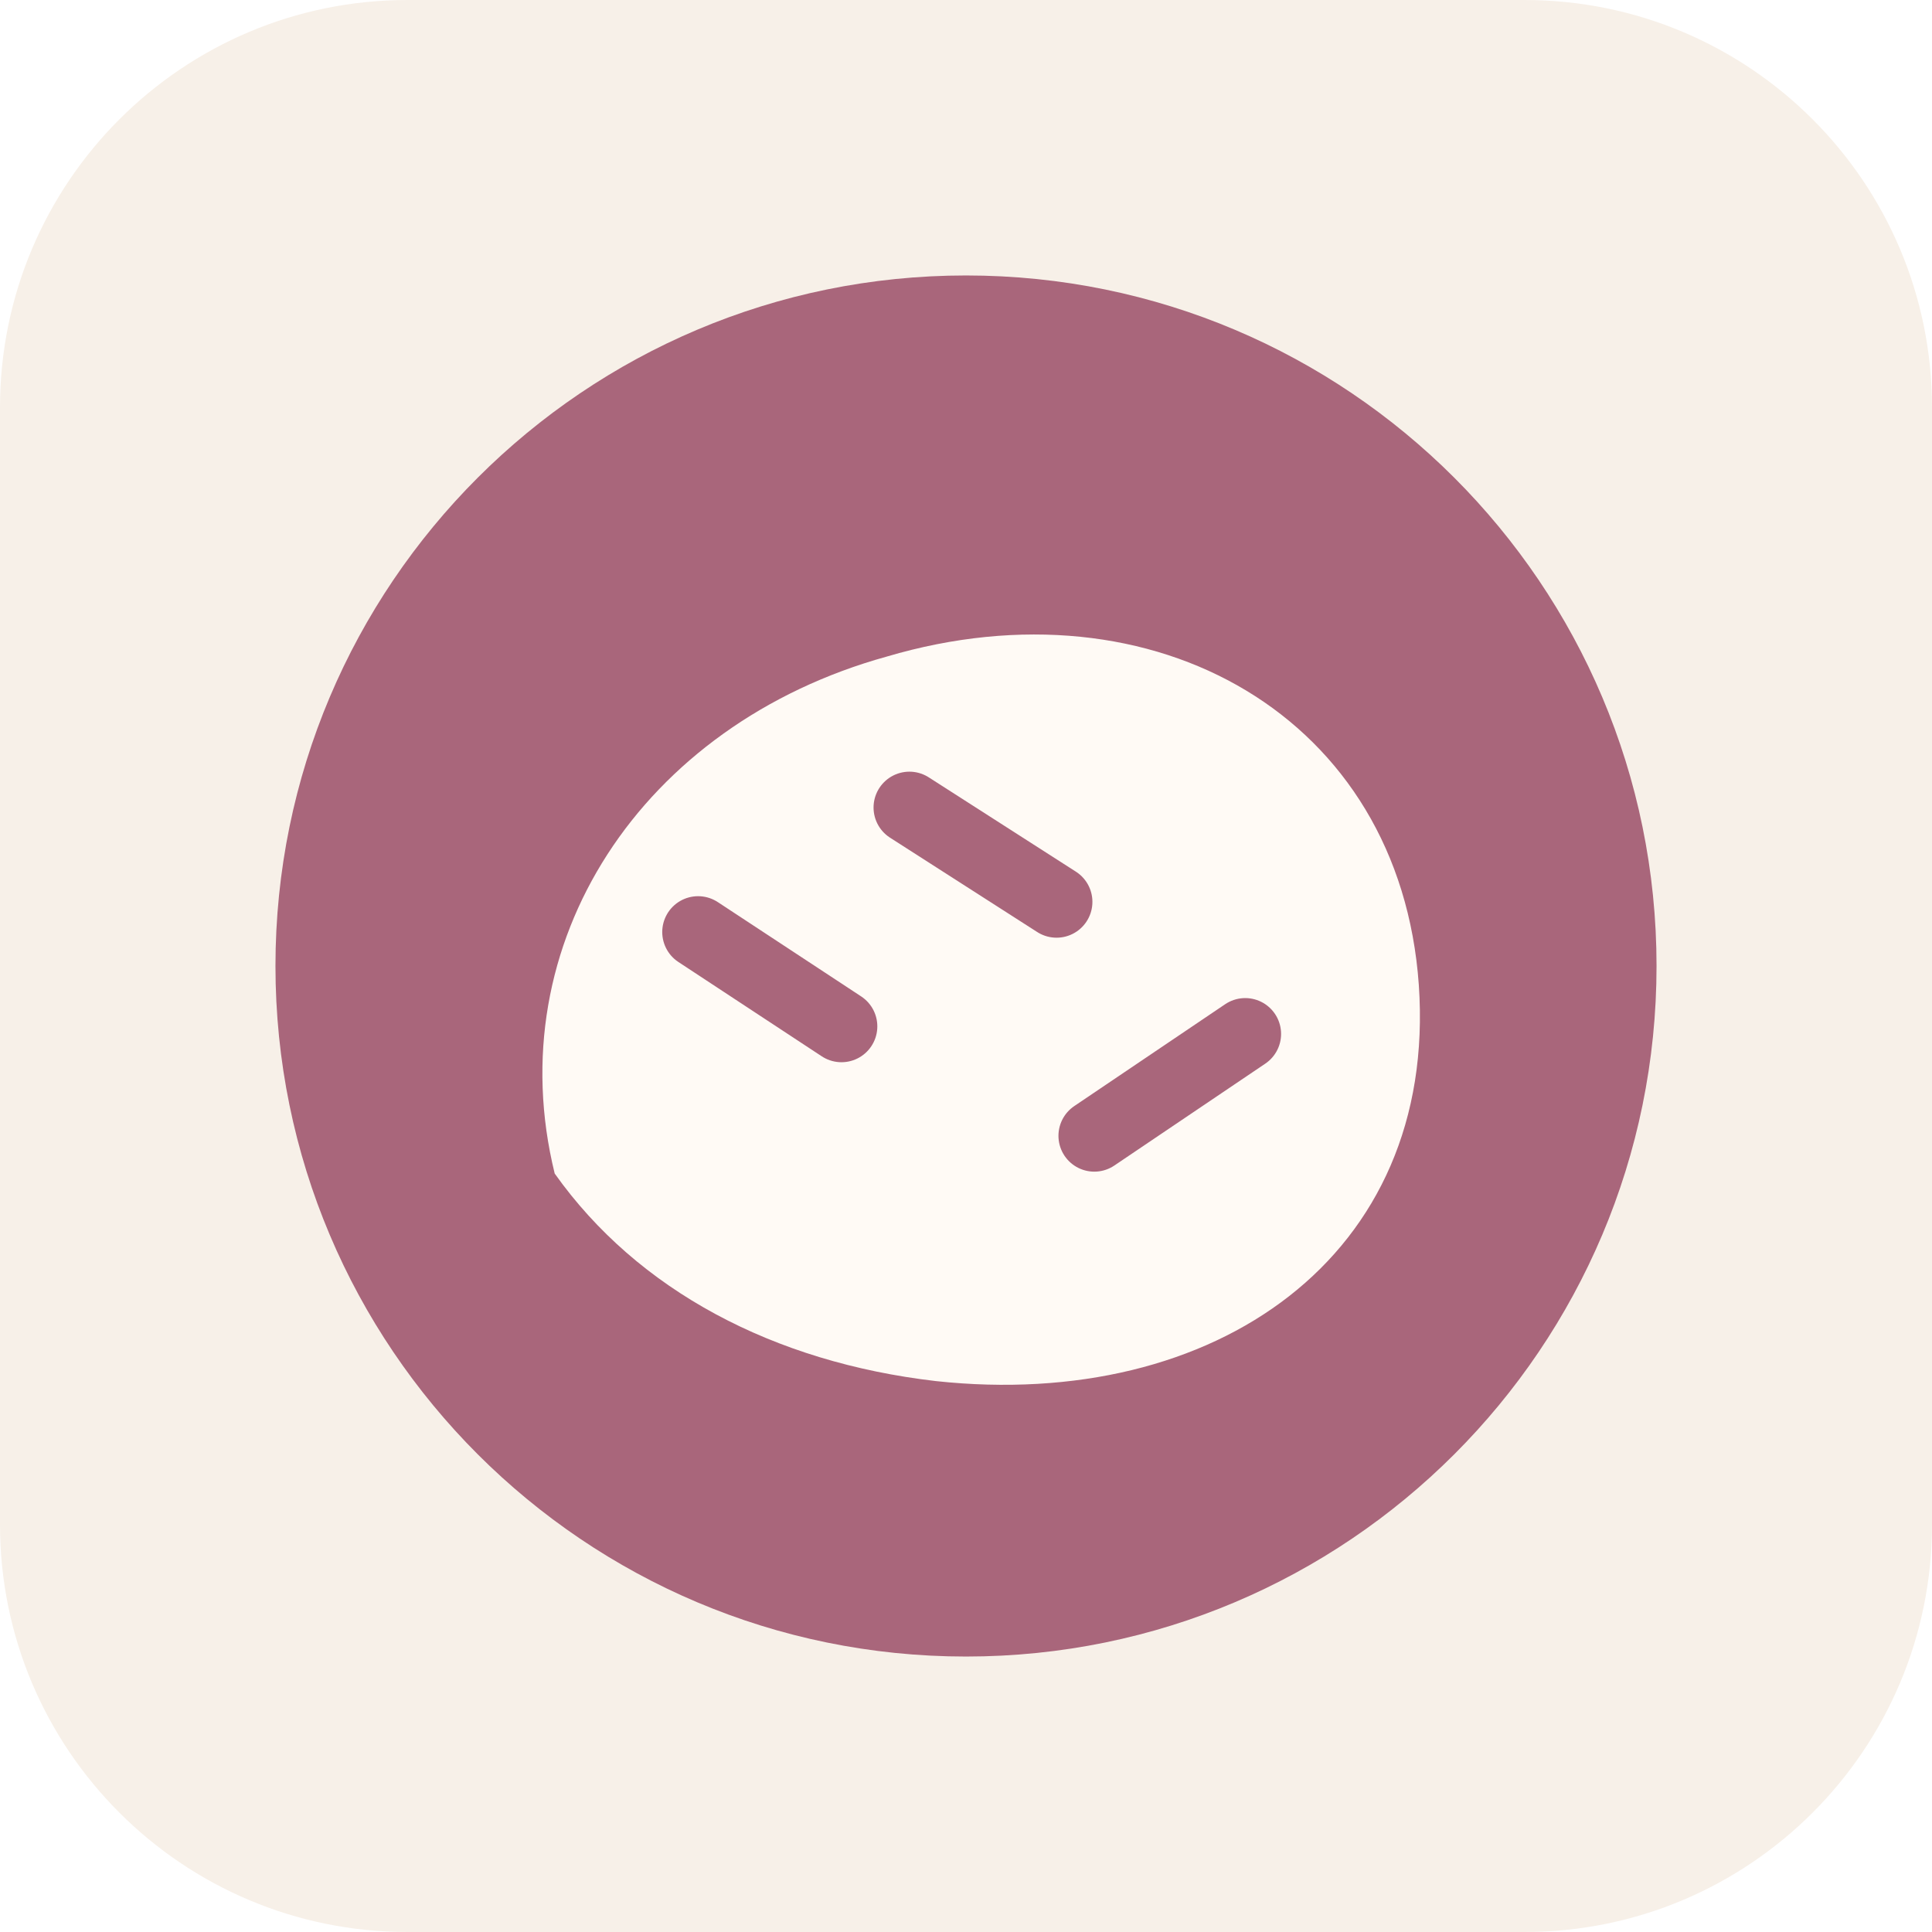
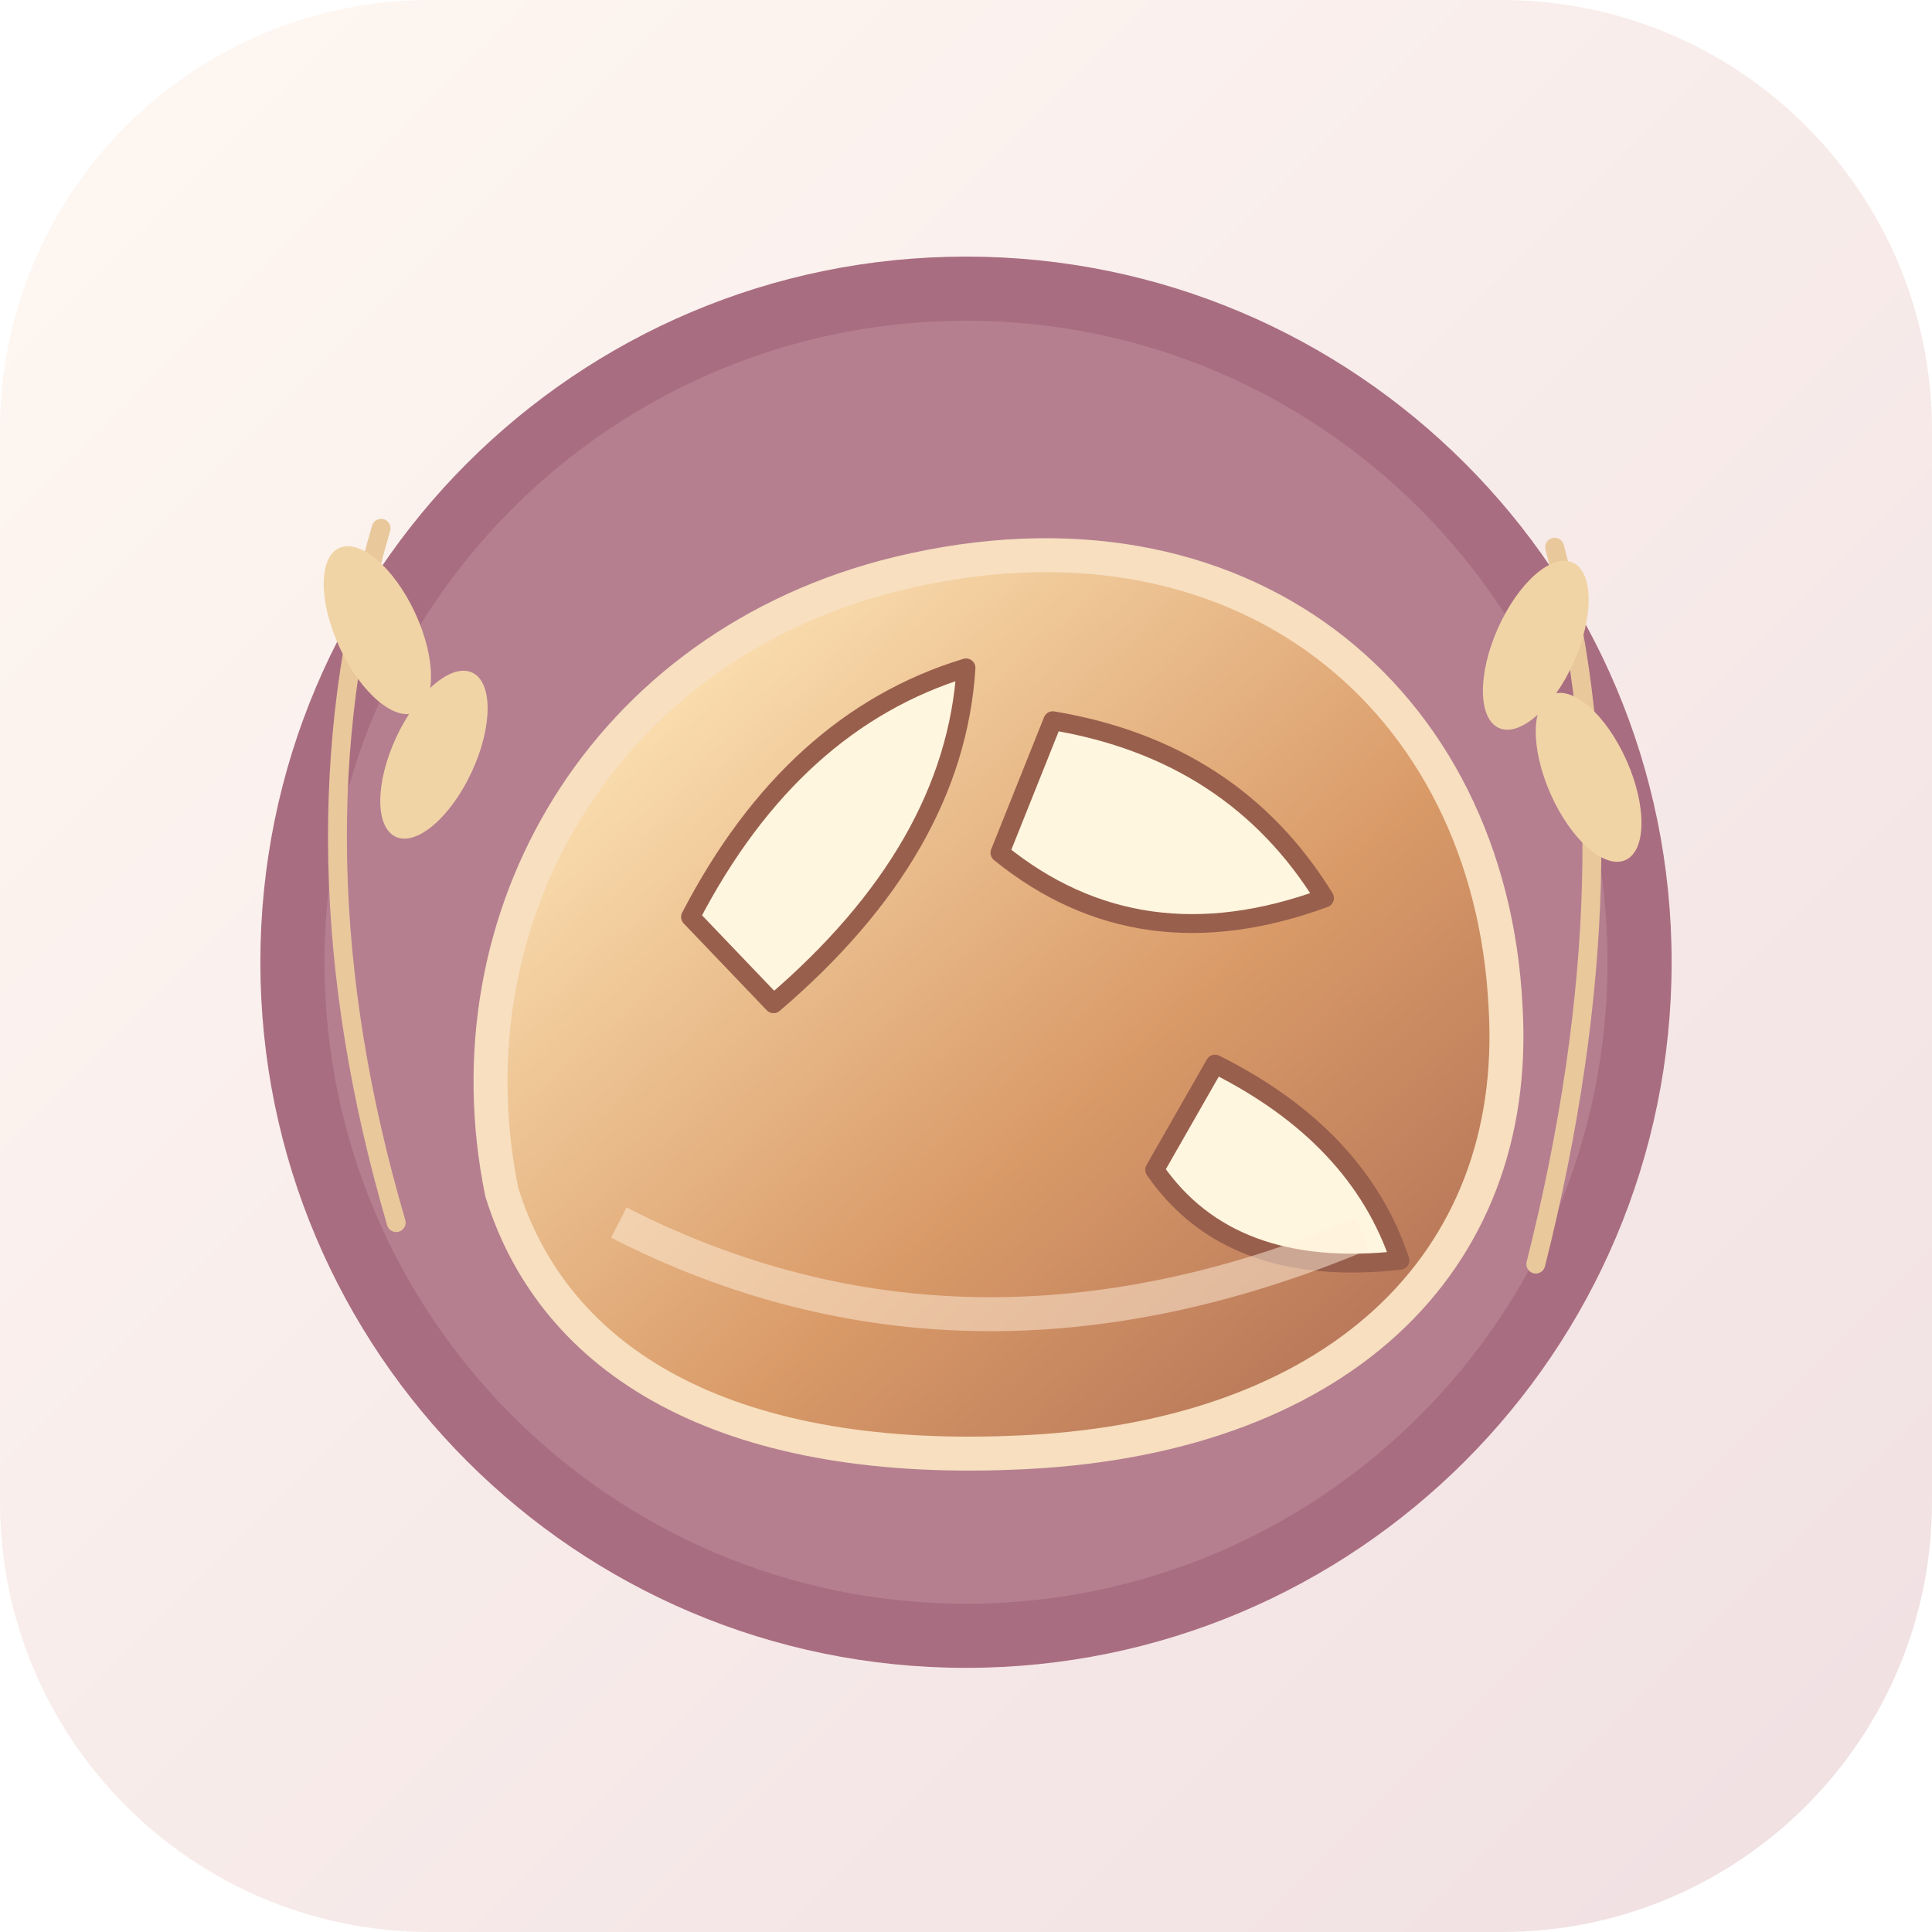
- <svg xmlns="http://www.w3.org/2000/svg" viewBox="0 0 512 512">
-   <rect width="512" height="512" rx="108" fill="#f7f0e8" />
-   <circle cx="256" cy="256" r="183" fill="#a9667b" />
-   <path d="M147 311c-15-61 23-119 88-137 71-21 136 16 141 87 5 72-54 113-128 105-43-5-79-24-101-55Z" fill="#fffaf5" />
-   <path d="m185 247 38 25m18-58 39 25m10 62 40-27" stroke="#a9667b" stroke-width="19" stroke-linecap="round" />
+ <svg xmlns="http://www.w3.org/2000/svg" viewBox="0 0 512 512" role="img" aria-labelledby="t">
+   <defs>
+     <linearGradient id="bg" x1="0" y1="0" x2="1" y2="1">
+       <stop stop-color="#fff8f2" />
+       <stop offset="1" stop-color="#f0dfe2" />
+     </linearGradient>
+     <linearGradient id="bread" x1=".1" y1=".1" x2="1" y2="1">
+       <stop stop-color="#ffe7b9" />
+       <stop offset=".55" stop-color="#d99a68" />
+       <stop offset="1" stop-color="#a96853" />
+     </linearGradient>
+   </defs>
+   <rect width="512" height="512" rx="114" fill="url(#bg)" />
+   <circle cx="256" cy="255" r="187" fill="#a96d81" />
+   <circle cx="256" cy="255" r="170" fill="#b57f90" />
+   <path d="M133 316c-15-73 27-145 105-164 91-22 157 33 161 115 4 68-45 115-131 118-76 3-121-24-135-69z" fill="url(#bread)" stroke="#f7dfbf" stroke-width="9" />
+   <path d="M183 243q27-52 73-66-3 48-51 89zM279 191q48 8 72 47-49 18-86-12zM322 282q38 19 49 52-45 5-65-24z" fill="#fff6df" stroke="#995f4d" stroke-width="5" stroke-linejoin="round" />
+   <path d="M164 324q92 47 197 3" fill="none" stroke="#fff0dc" stroke-width="9" opacity=".5" />
+   <g stroke="#e9c89c" stroke-width="5" fill="none" stroke-linecap="round">
+     <path d="M105 324q-29-99-4-184M407 335q27-107 5-190" />
+   </g>
+   <g fill="#f1d4a6">
+     <ellipse cx="100" cy="167" rx="11" ry="24" transform="rotate(-25 100 167)" />
+     <ellipse cx="115" cy="200" rx="11" ry="24" transform="rotate(25 115 200)" />
+     <ellipse cx="407" cy="171" rx="11" ry="24" transform="rotate(24 407 171)" />
+     <ellipse cx="421" cy="206" rx="11" ry="24" transform="rotate(-24 421 206)" />
+   </g>
</svg>
